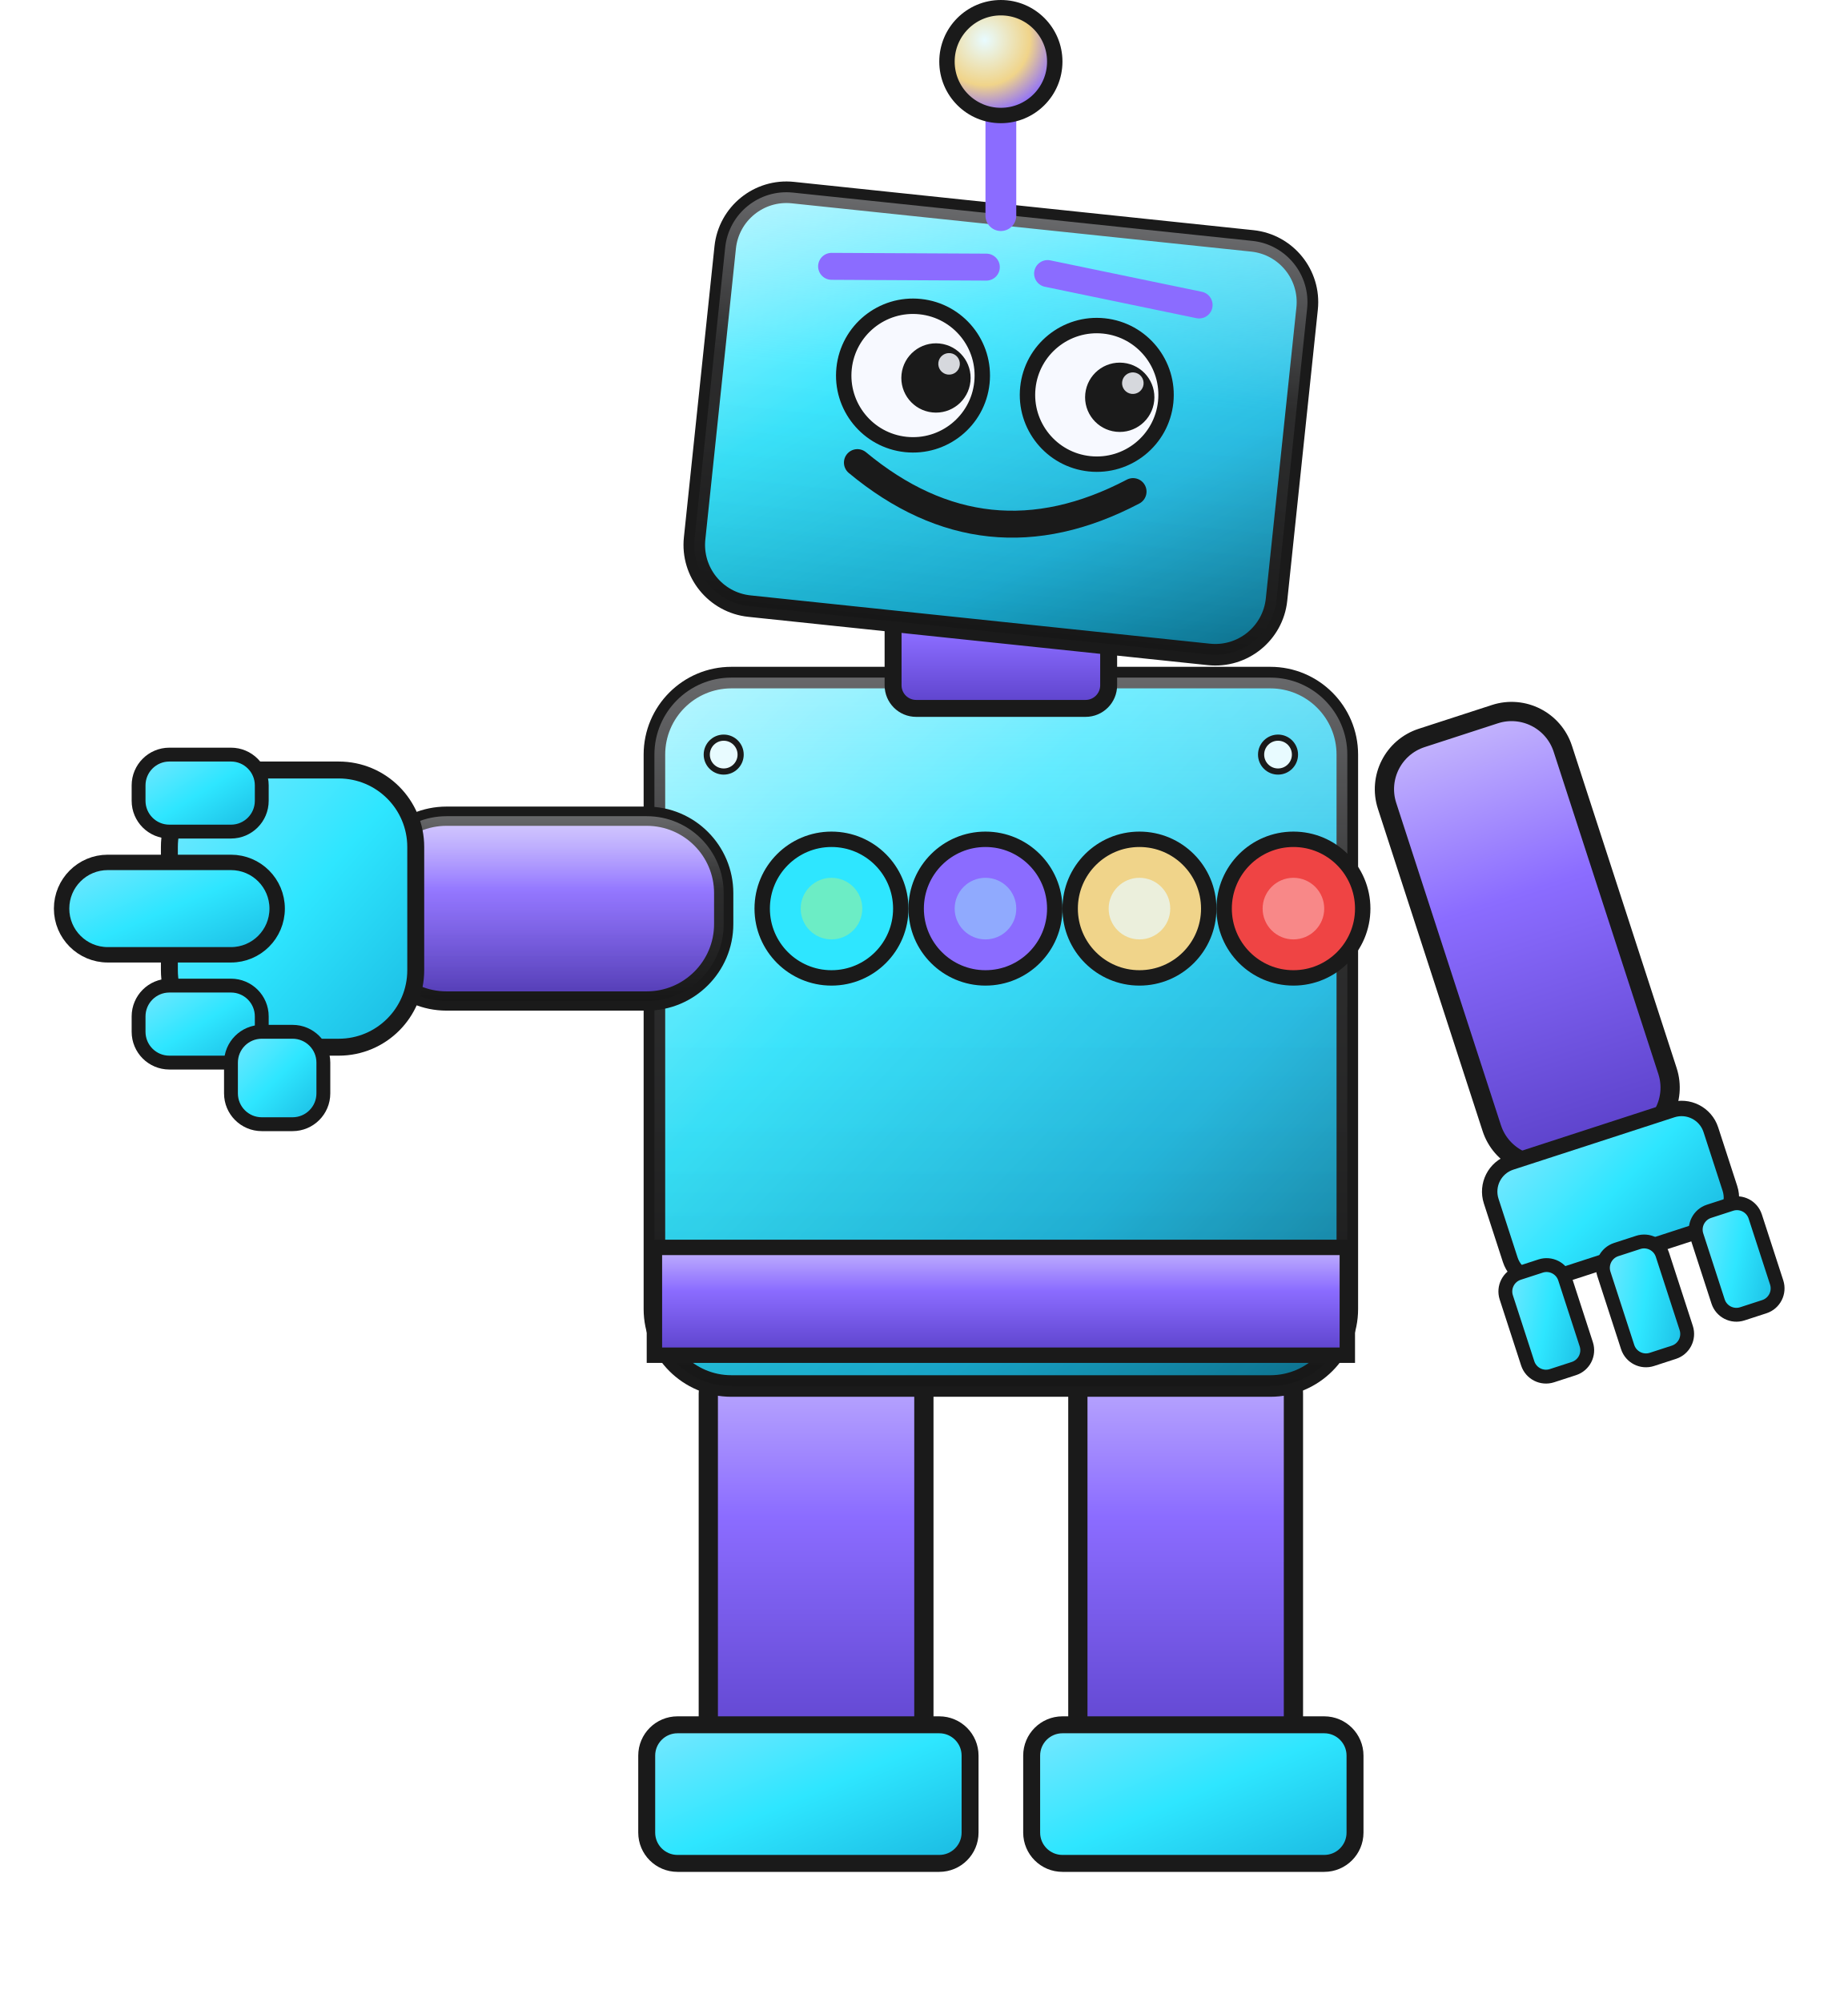
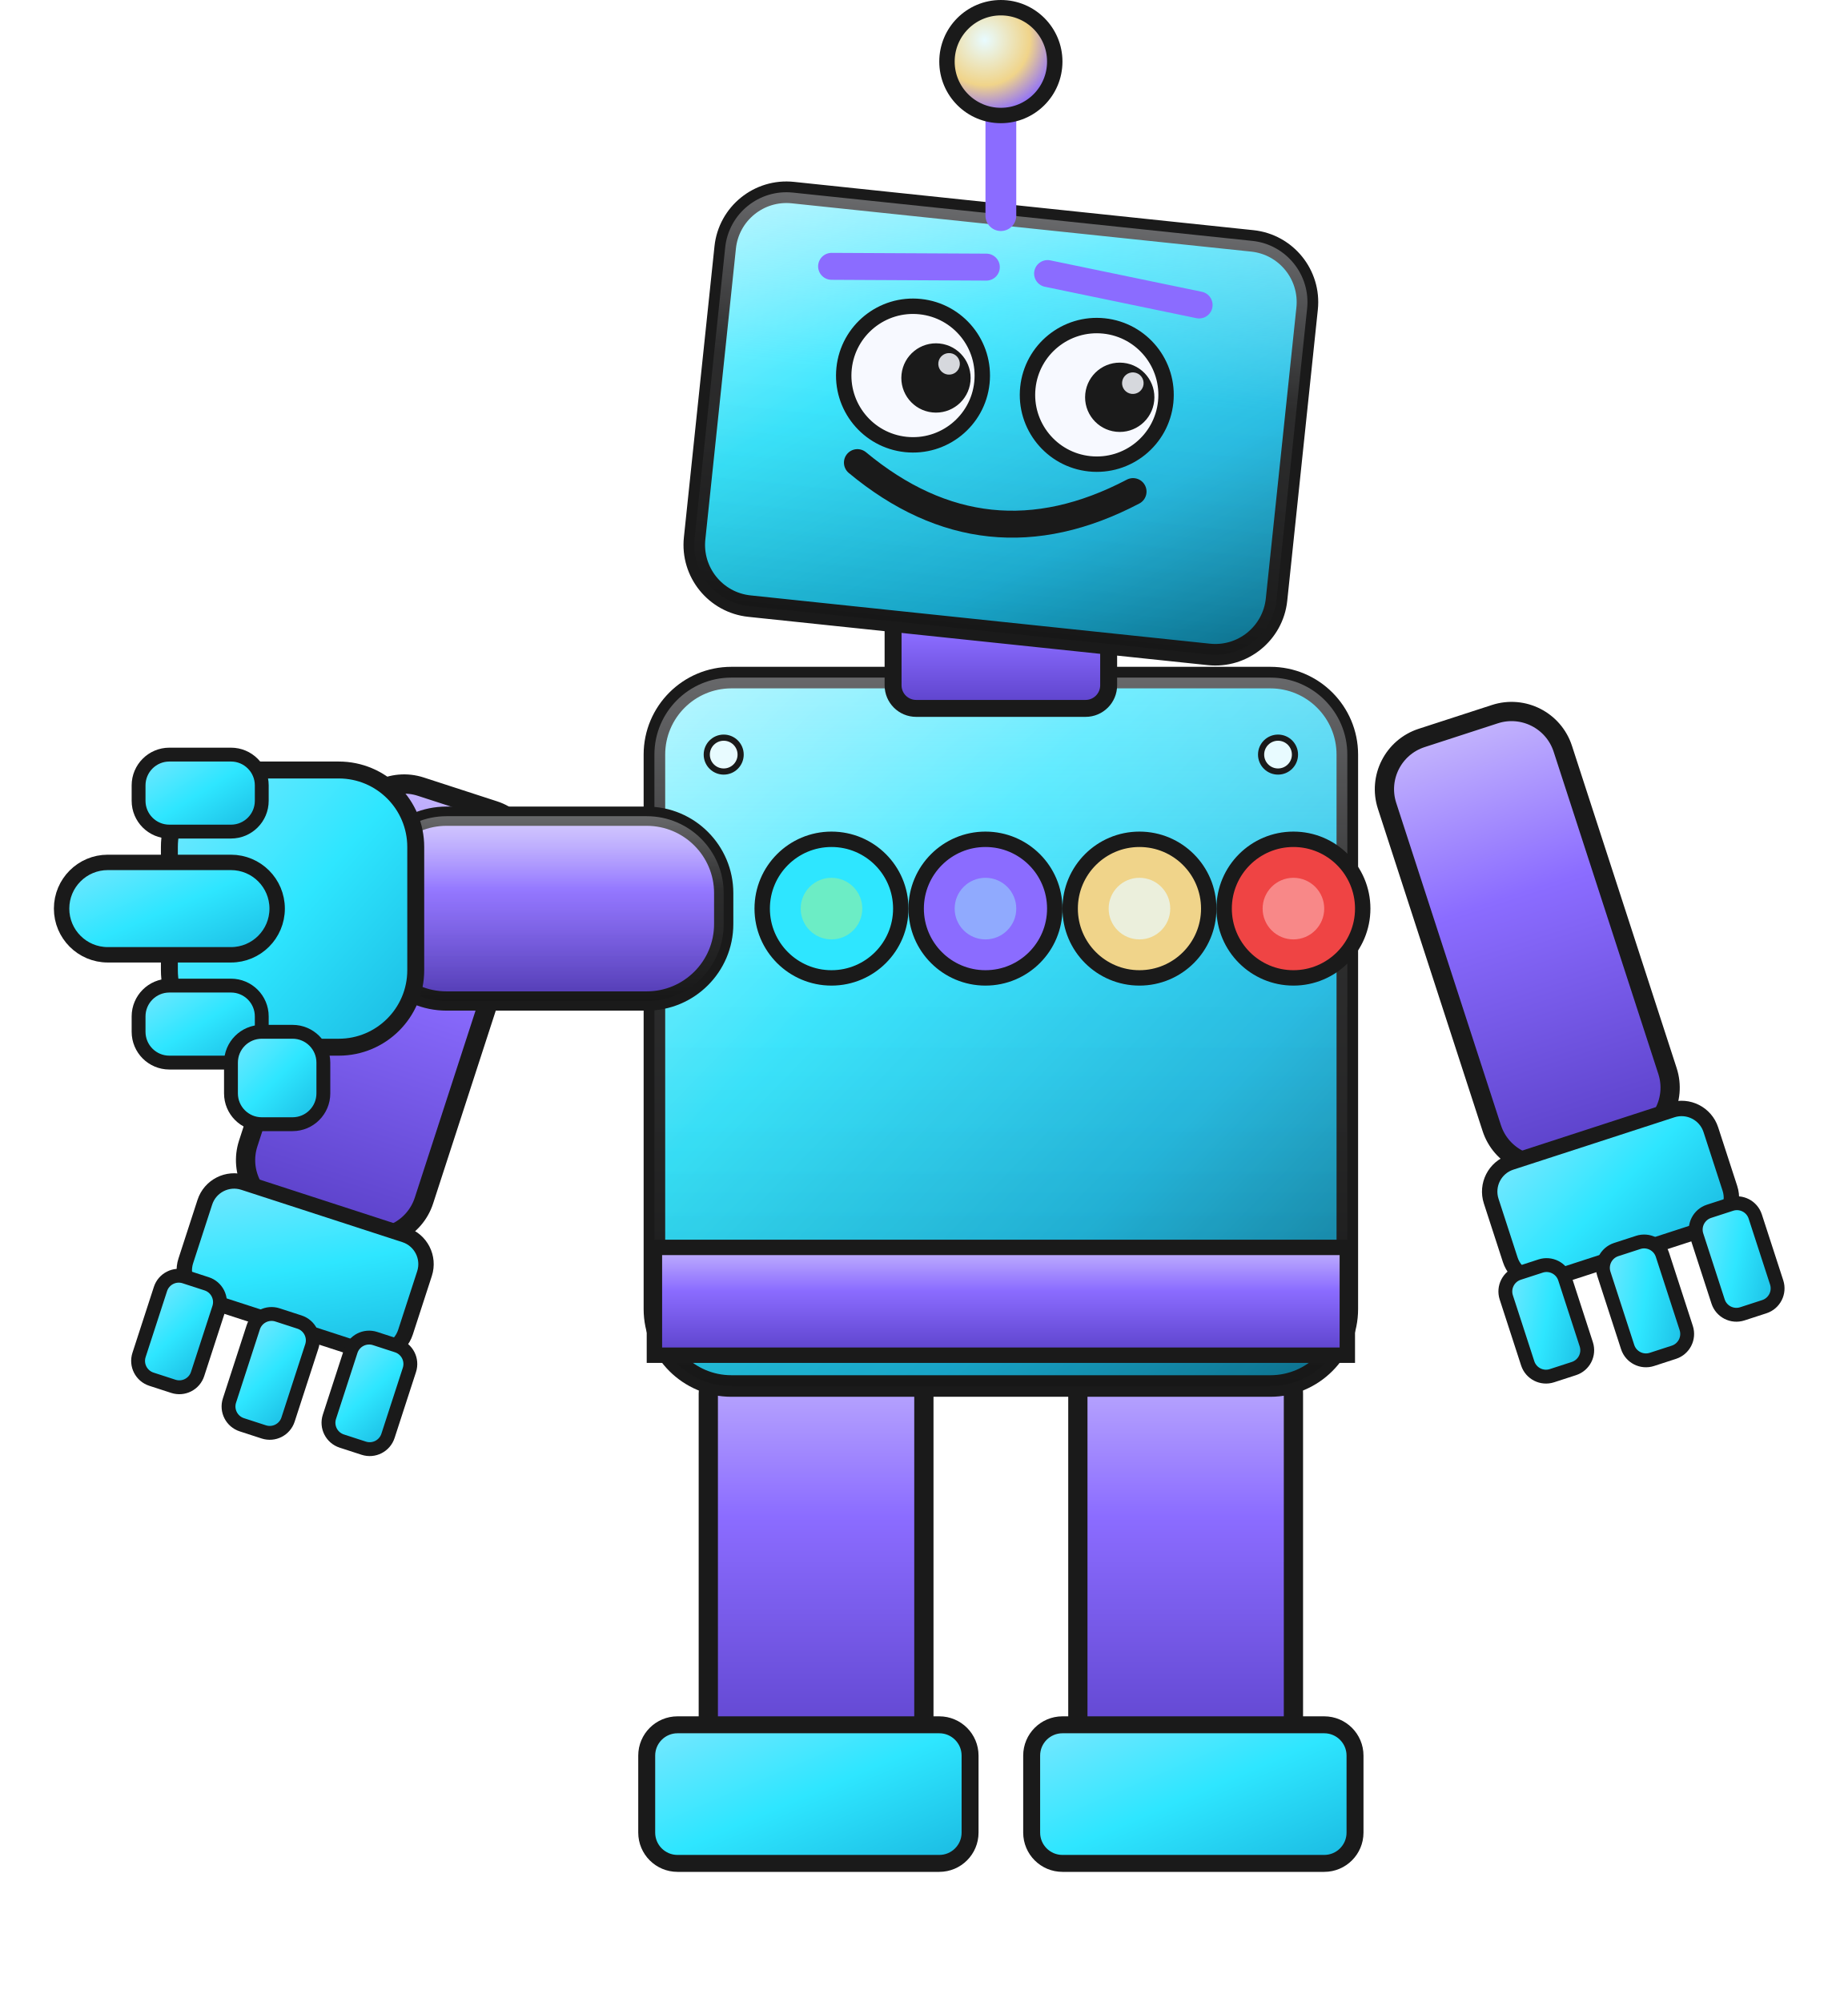
- <svg xmlns="http://www.w3.org/2000/svg" viewBox="0 0 240 260" fill="none" role="img" aria-label="BertyBot pointing">
+ <svg xmlns="http://www.w3.org/2000/svg" overflow="visible" viewBox="0 0 240 260" fill="none" role="img" aria-label="BertyBot pointing">
  <defs>
    <linearGradient id="ptBody" x1="0%" y1="0%" x2="100%" y2="100%">
      <stop offset="0%" stop-color="#9af4ff" />
      <stop offset="35%" stop-color="#2ee6ff" />
      <stop offset="70%" stop-color="#1ab8e0" />
      <stop offset="100%" stop-color="#0d7a9a" />
    </linearGradient>
    <linearGradient id="ptRed" x1="0%" y1="0%" x2="0%" y2="100%">
      <stop offset="0%" stop-color="#c4b5fd" />
      <stop offset="40%" stop-color="#8b6cff" />
      <stop offset="100%" stop-color="#5b41c9" />
    </linearGradient>
    <linearGradient id="ptHand" x1="0%" y1="0%" x2="100%" y2="100%">
      <stop offset="0%" stop-color="#7ae8ff" />
      <stop offset="50%" stop-color="#2ee6ff" />
      <stop offset="100%" stop-color="#1ab8e0" />
    </linearGradient>
    <linearGradient id="ptShine" x1="0%" y1="0%" x2="0%" y2="100%">
      <stop offset="0%" stop-color="#f7f9ff" stop-opacity="0.35" />
      <stop offset="40%" stop-color="#f7f9ff" stop-opacity="0.08" />
      <stop offset="100%" stop-color="#000" stop-opacity="0.12" />
    </linearGradient>
    <radialGradient id="ptAnt" cx="35%" cy="30%" r="70%">
      <stop offset="0%" stop-color="#e8fbff" />
      <stop offset="60%" stop-color="#f0d48a" />
      <stop offset="100%" stop-color="#8b6cff" />
    </radialGradient>
  </defs>
  <g>
    <rect x="92" y="175" width="28" height="55" rx="6" fill="url(#ptRed)" stroke="#1a1a1a" stroke-width="2.5" />
    <rect x="140" y="175" width="28" height="55" rx="6" fill="url(#ptRed)" stroke="#1a1a1a" stroke-width="2.5" />
    <rect x="84" y="224" width="42" height="18" rx="4" fill="url(#ptHand)" stroke="#1a1a1a" stroke-width="2.2" />
    <rect x="134" y="224" width="42" height="18" rx="4" fill="url(#ptHand)" stroke="#1a1a1a" stroke-width="2.2" />
  </g>
+   <g transform="translate(48,100) rotate(18)">
+     <rect x="0" y="0" width="24" height="58" rx="7" fill="url(#ptRed)" stroke="#1a1a1a" stroke-width="2.5" />
+     <g data-berty-hand="left" transform="translate(-3,56)">
+       <rect x="0" y="0" width="30" height="16" rx="4" fill="url(#ptHand)" stroke="#1a1a1a" stroke-width="2" />
+       <rect x="-2" y="14" width="8" height="14" rx="2.5" fill="url(#ptHand)" stroke="#1a1a1a" stroke-width="1.8" />
+       <rect x="11" y="15" width="8" height="15" rx="2.5" fill="url(#ptHand)" stroke="#1a1a1a" stroke-width="1.8" />
+       <rect x="24" y="14" width="8" height="14" rx="2.5" fill="url(#ptHand)" stroke="#1a1a1a" stroke-width="1.8" />
+     </g>
+   </g>
  <g transform="translate(178,98) rotate(-18)">
    <rect x="0" y="0" width="24" height="58" rx="7" fill="url(#ptRed)" stroke="#1a1a1a" stroke-width="2.5" />
-     <g transform="translate(-3,56)">
+     <g data-berty-hand="claw" transform="translate(-3,56)">
      <rect x="0" y="0" width="30" height="16" rx="4" fill="url(#ptHand)" stroke="#1a1a1a" stroke-width="2" />
      <rect x="-2" y="14" width="8" height="14" rx="2.5" fill="url(#ptHand)" stroke="#1a1a1a" stroke-width="1.8" />
      <rect x="11" y="15" width="8" height="15" rx="2.5" fill="url(#ptHand)" stroke="#1a1a1a" stroke-width="1.8" />
      <rect x="24" y="14" width="8" height="14" rx="2.5" fill="url(#ptHand)" stroke="#1a1a1a" stroke-width="1.8" />
    </g>
  </g>
  <g>
    <rect x="85" y="88" width="90" height="92" rx="10" fill="url(#ptBody)" stroke="#1a1a1a" stroke-width="2.8" />
    <rect x="85" y="88" width="90" height="92" rx="10" fill="url(#ptShine)" />
    <rect x="85" y="162" width="90" height="14" fill="url(#ptRed)" stroke="#1a1a1a" stroke-width="2" />
    <circle cx="94" cy="98" r="2.2" fill="#e8fbff" stroke="#1a1a1a" stroke-width="0.8" />
    <circle cx="166" cy="98" r="2.2" fill="#e8fbff" stroke="#1a1a1a" stroke-width="0.8" />
    <circle cx="108" cy="118" r="9" fill="#2ee6ff" stroke="#1a1a1a" stroke-width="2" />
    <circle cx="108" cy="118" r="4" fill="#86efac" opacity="0.7" />
    <circle cx="128" cy="118" r="9" fill="#8b6cff" stroke="#1a1a1a" stroke-width="2" />
    <circle cx="128" cy="118" r="4" fill="#93c5fd" opacity="0.7" />
    <circle cx="148" cy="118" r="9" fill="#f0d48a" stroke="#1a1a1a" stroke-width="2" />
    <circle cx="148" cy="118" r="4" fill="#e8fbff" opacity="0.7" />
    <circle cx="168" cy="118" r="9" fill="#ef4444" stroke="#1a1a1a" stroke-width="2" />
    <circle cx="168" cy="118" r="4" fill="#fca5a5" opacity="0.7" />
  </g>
  <rect x="116" y="76" width="28" height="16" rx="3" fill="url(#ptRed)" stroke="#1a1a1a" stroke-width="2.2" />
  <g transform="rotate(6 130 55)">
    <rect x="92" y="28" width="76" height="54" rx="8" fill="url(#ptBody)" stroke="#1a1a1a" stroke-width="2.8" />
    <rect x="92" y="28" width="76" height="54" rx="8" fill="url(#ptShine)" />
    <circle cx="118" cy="50" r="9" fill="#f7f9ff" stroke="#1a1a1a" stroke-width="2" />
    <circle cx="142" cy="50" r="9" fill="#f7f9ff" stroke="#1a1a1a" stroke-width="2" />
    <circle cx="121" cy="50" r="4.5" fill="#1a1a1a" />
    <circle cx="145" cy="50" r="4.5" fill="#1a1a1a" />
    <circle cx="122.5" cy="48" r="1.4" fill="#f7f9ff" opacity="0.85" />
    <circle cx="146.5" cy="48" r="1.4" fill="#f7f9ff" opacity="0.85" />
    <path d="M106 37 L126 35" stroke="#8b6cff" stroke-width="3.5" stroke-linecap="round" />
    <path d="M134 35 L154 37" stroke="#8b6cff" stroke-width="3.5" stroke-linecap="round" />
    <path d="M112 62 Q130 74 148 62" fill="none" stroke="#1a1a1a" stroke-width="3.5" stroke-linecap="round" />
  </g>
  <line x1="130" y1="28" x2="130" y2="12" stroke="#8b6cff" stroke-width="4" stroke-linecap="round" />
  <circle cx="130" cy="8" r="7" fill="url(#ptAnt)" stroke="#1a1a1a" stroke-width="2" />
  <g>
    <rect x="48" y="106" width="46" height="24" rx="10" fill="url(#ptRed)" stroke="#1a1a1a" stroke-width="2.5" />
    <rect x="48" y="106" width="46" height="24" rx="10" fill="url(#ptShine)" />
    <rect x="22" y="100" width="32" height="36" rx="10" fill="url(#ptHand)" stroke="#1a1a1a" stroke-width="2.2" />
    <rect x="8" y="112" width="28" height="12" rx="6" fill="url(#ptHand)" stroke="#1a1a1a" stroke-width="2" />
    <rect x="18" y="98" width="16" height="10" rx="4" fill="url(#ptHand)" stroke="#1a1a1a" stroke-width="1.8" />
    <rect x="18" y="128" width="16" height="10" rx="4" fill="url(#ptHand)" stroke="#1a1a1a" stroke-width="1.8" />
    <rect x="30" y="134" width="12" height="12" rx="4" fill="url(#ptHand)" stroke="#1a1a1a" stroke-width="1.8" />
  </g>
</svg>
